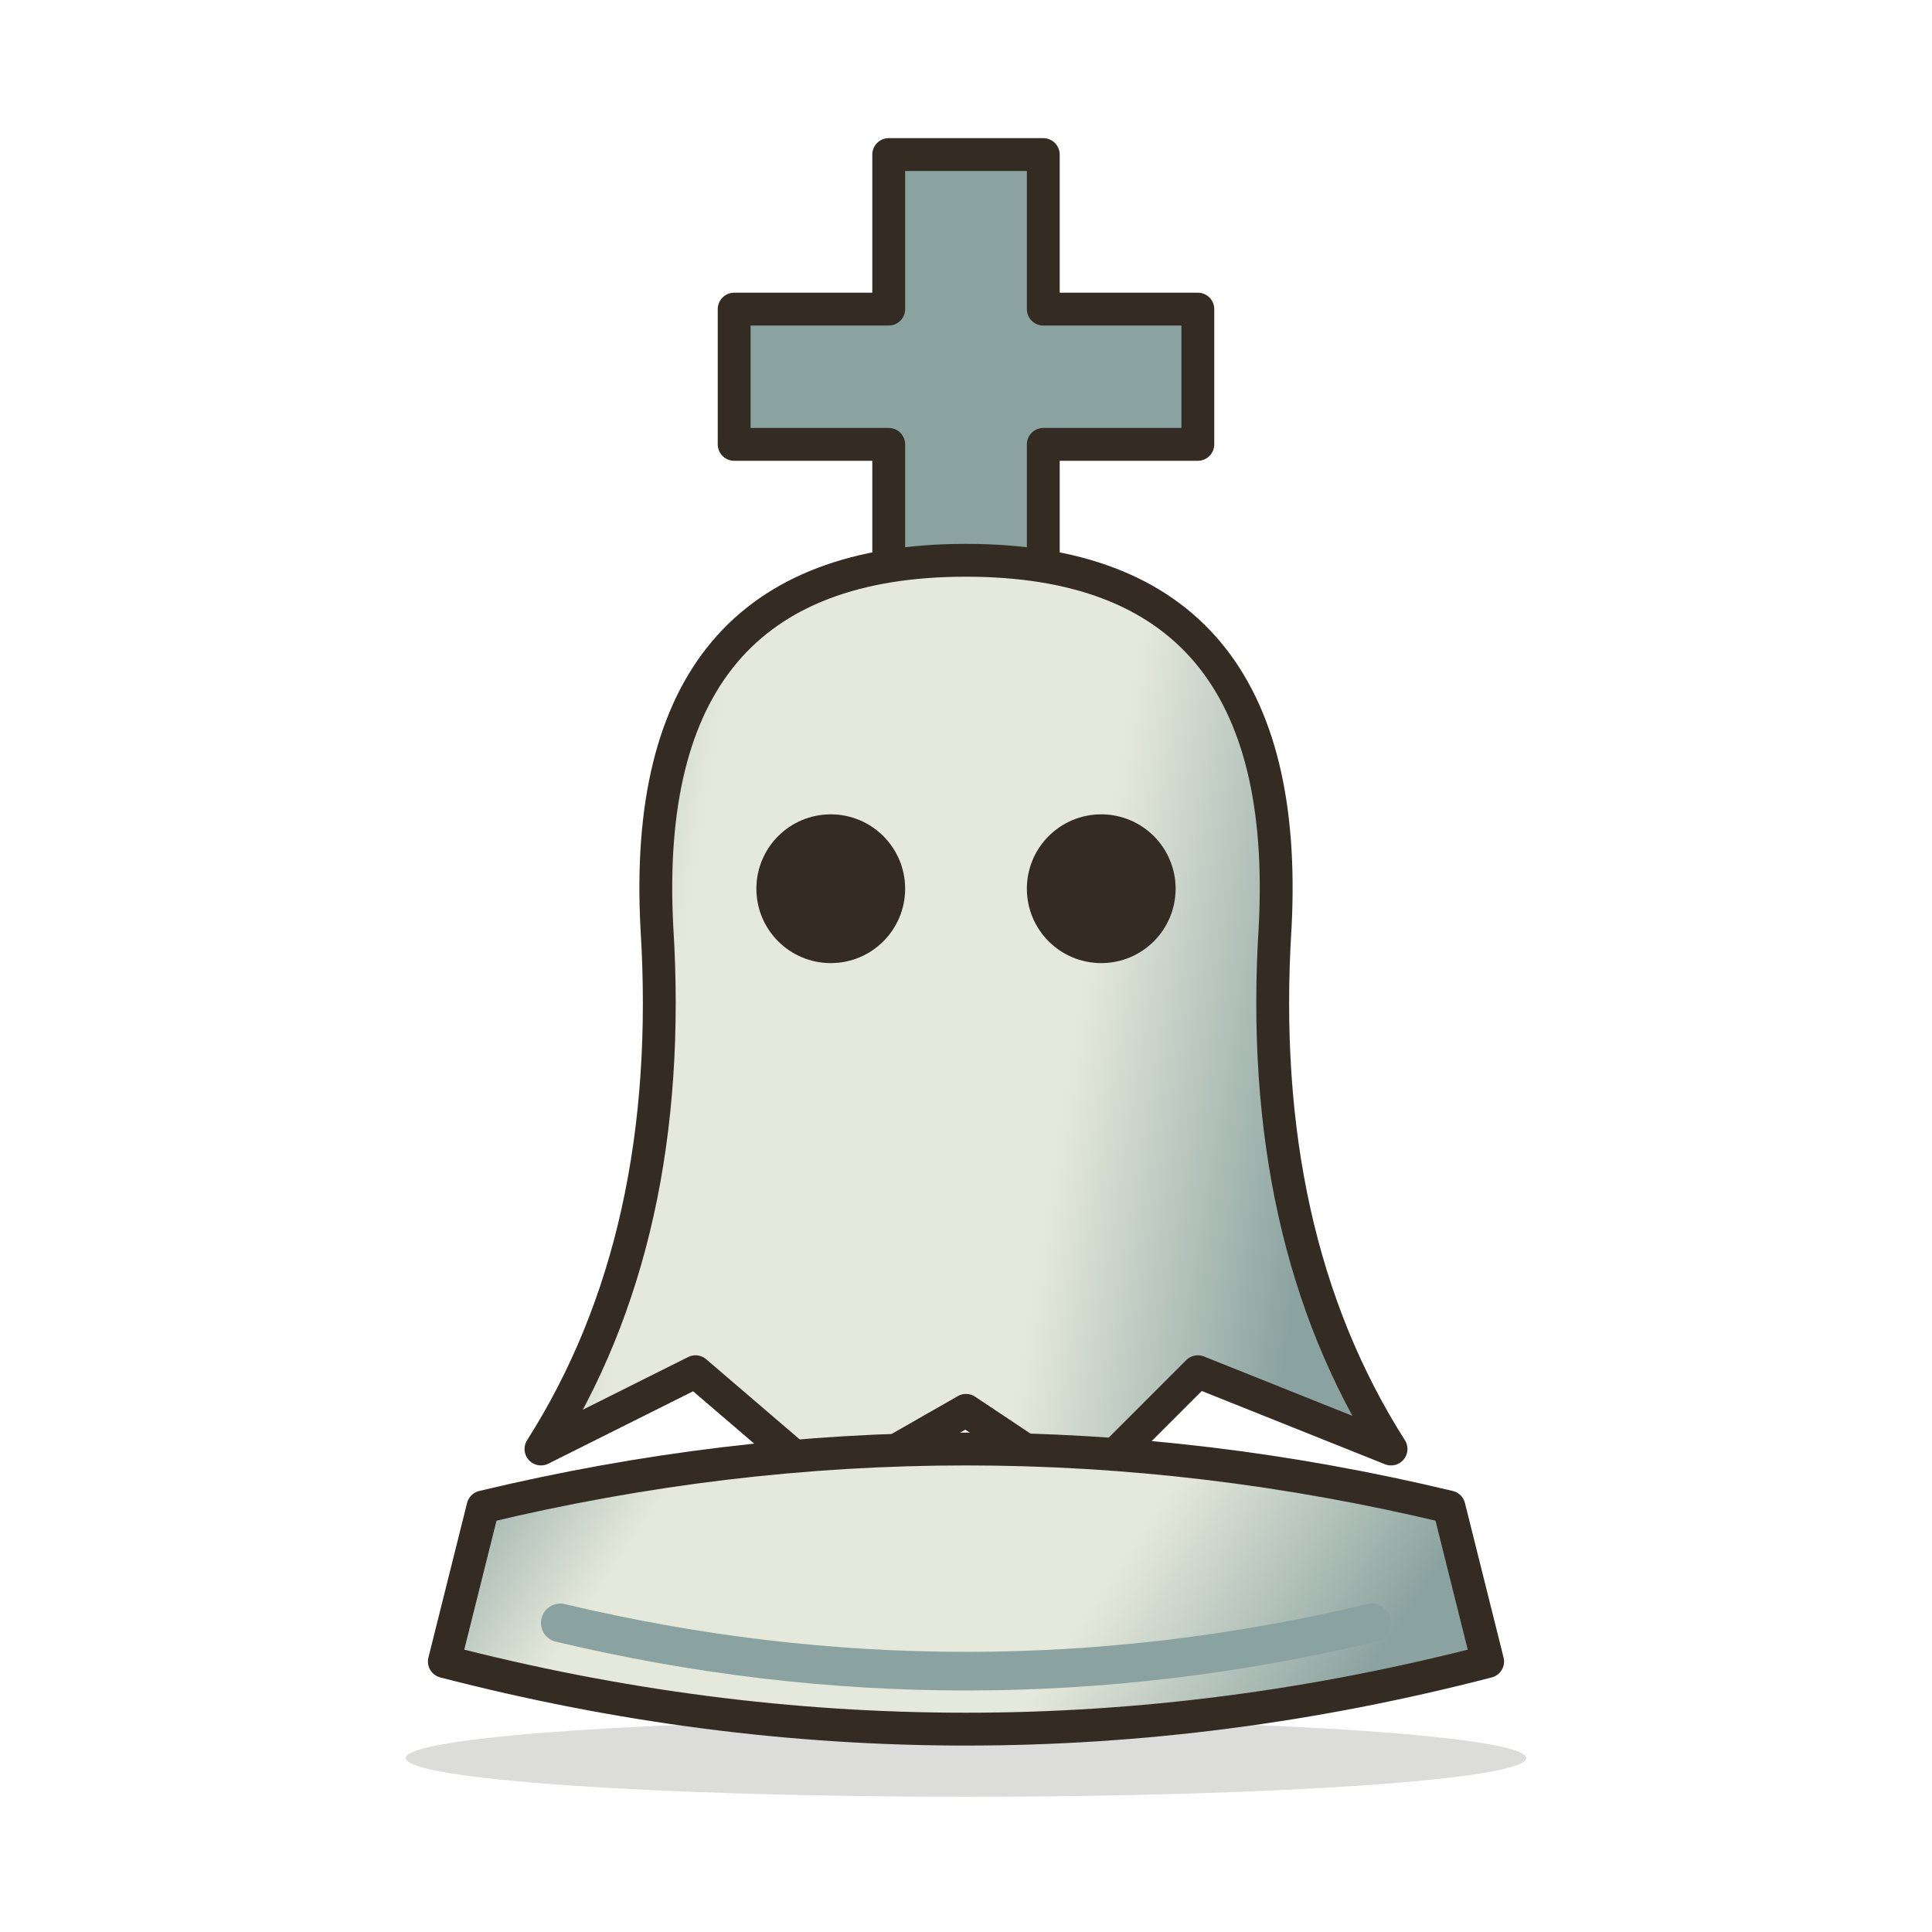
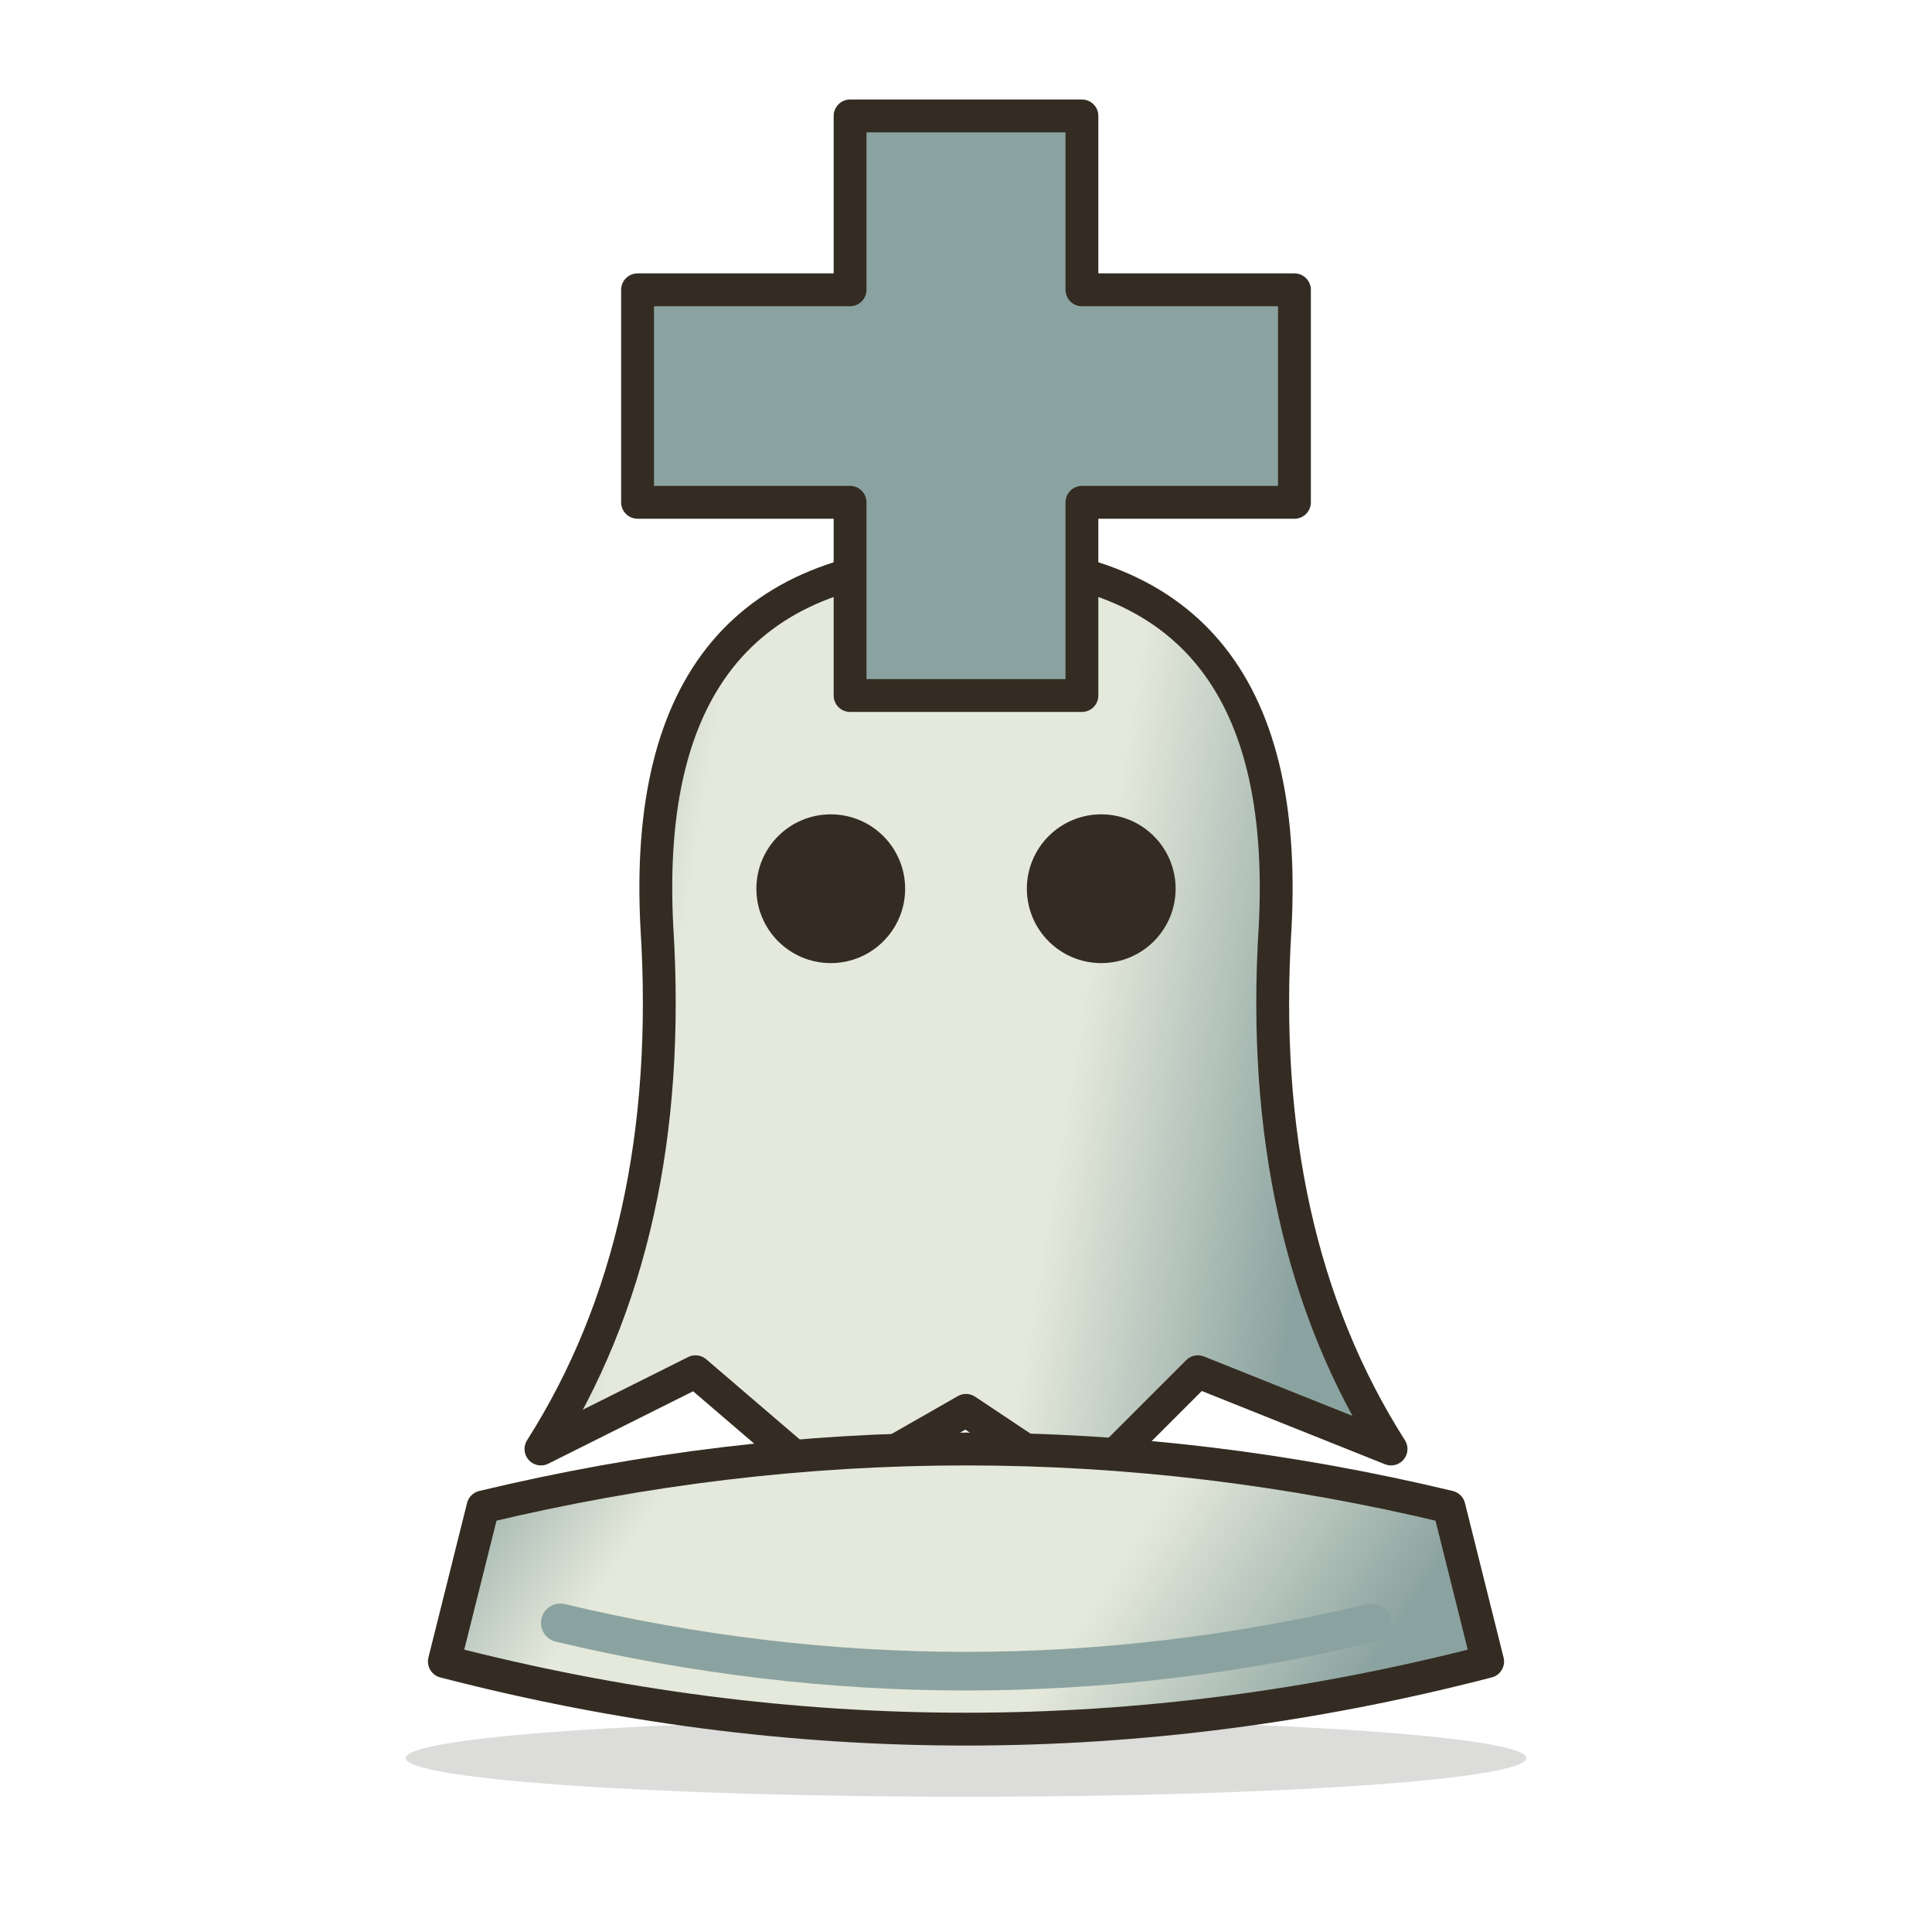
<svg xmlns="http://www.w3.org/2000/svg" viewBox="0 0 100 100">
  <defs>
    <linearGradient id="material" x2="1" y2=".18">
      <stop stop-color="#8ba3a0" />
      <stop offset=".23" stop-color="#e5e9db" />
      <stop offset=".7" stop-color="#e5e9db" />
      <stop offset="1" stop-color="#8ba3a0" />
    </linearGradient>
  </defs>
  <ellipse cx="50" cy="91" rx="29" ry="2" fill="#14130f" opacity=".15" />
  <g stroke="#342c22" stroke-width="1.7" stroke-linejoin="round" stroke-linecap="round">
-     <path d="M46 8h8v8h8v7h-8v9h-8v-9h-8v-7h8Z" fill="#8ba3a0" />
    <path d="M28 75Q35 64 34 48Q33 29 50 29Q67 29 66 48Q65 64 72 75L62 71L56 77L50 73L43 77L36 71Z" fill="url(#material)" />
    <circle cx="43" cy="46" r="3" fill="#342c22" />
    <circle cx="57" cy="46" r="3" fill="#342c22" />
+     <path d="M44 6h12v9h11v11H56v10H44V26H33V15h11Z" fill="#8ba3a0" />
    <path d="M25 78Q50 72 75 78L77 86Q50 93 23 86Z" fill="url(#material)" />
    <path d="M29 84q21 5 42 0" fill="none" stroke="#8ba3a0" stroke-width="2" />
  </g>
</svg>
